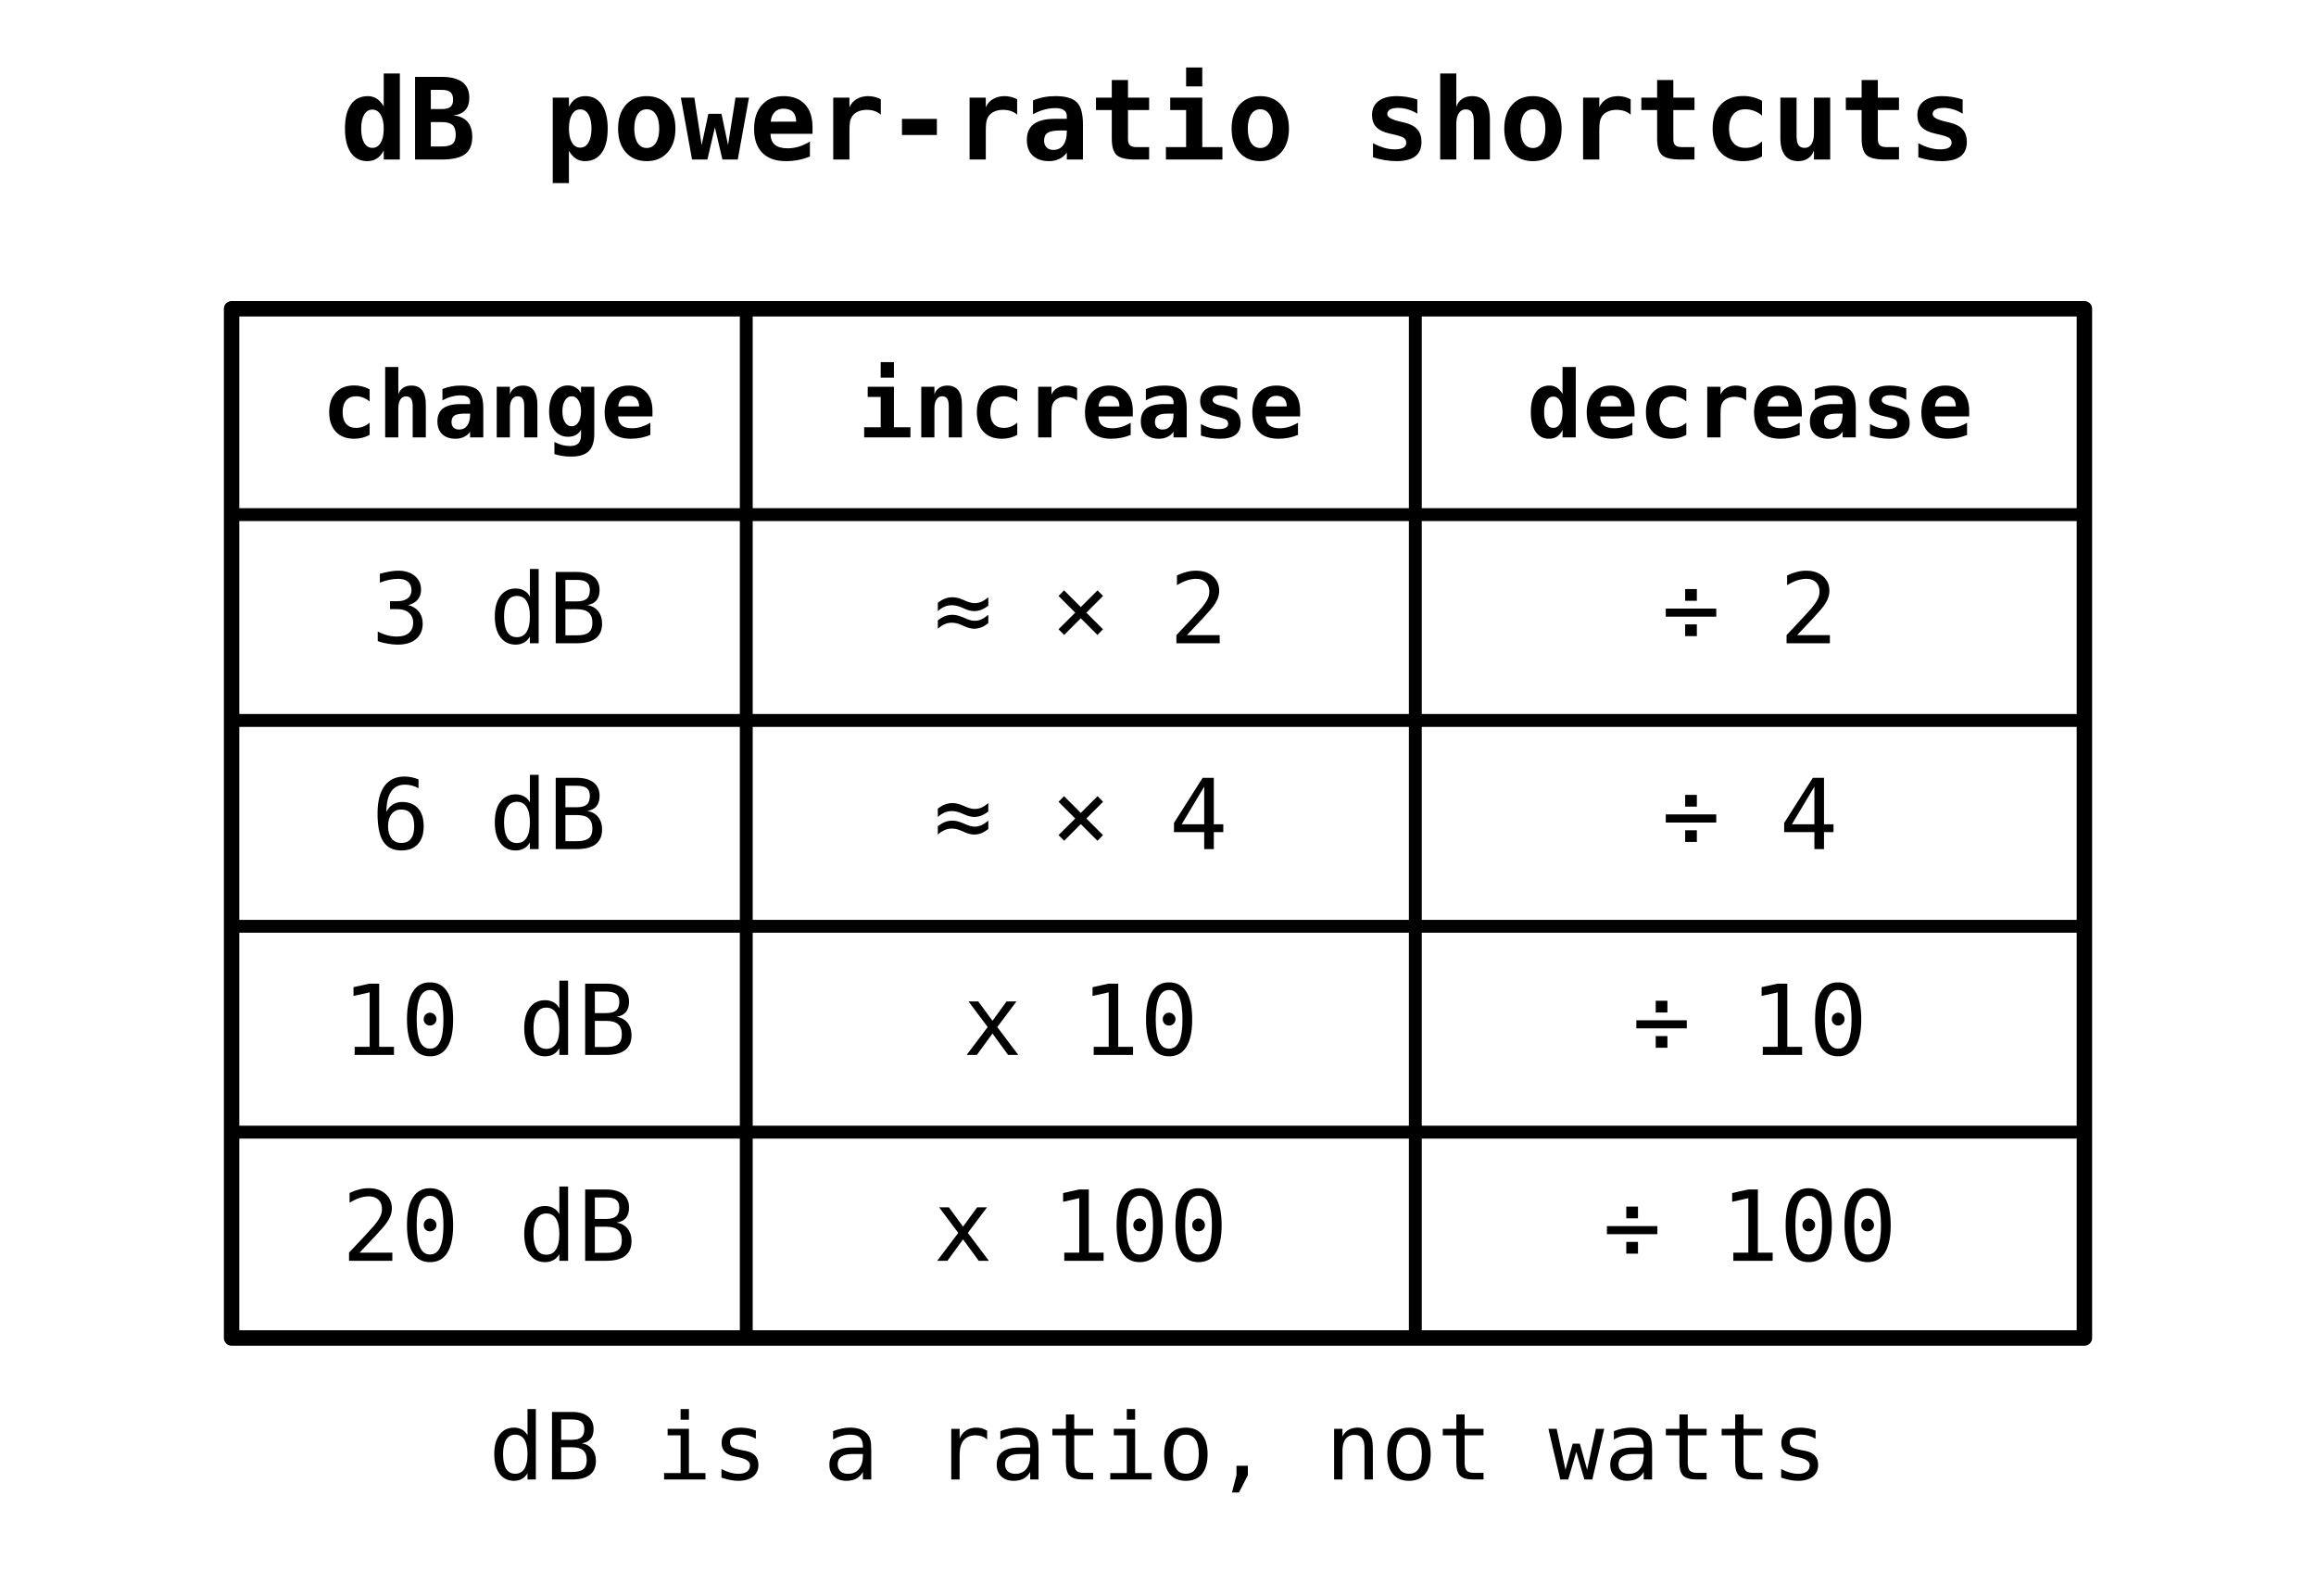
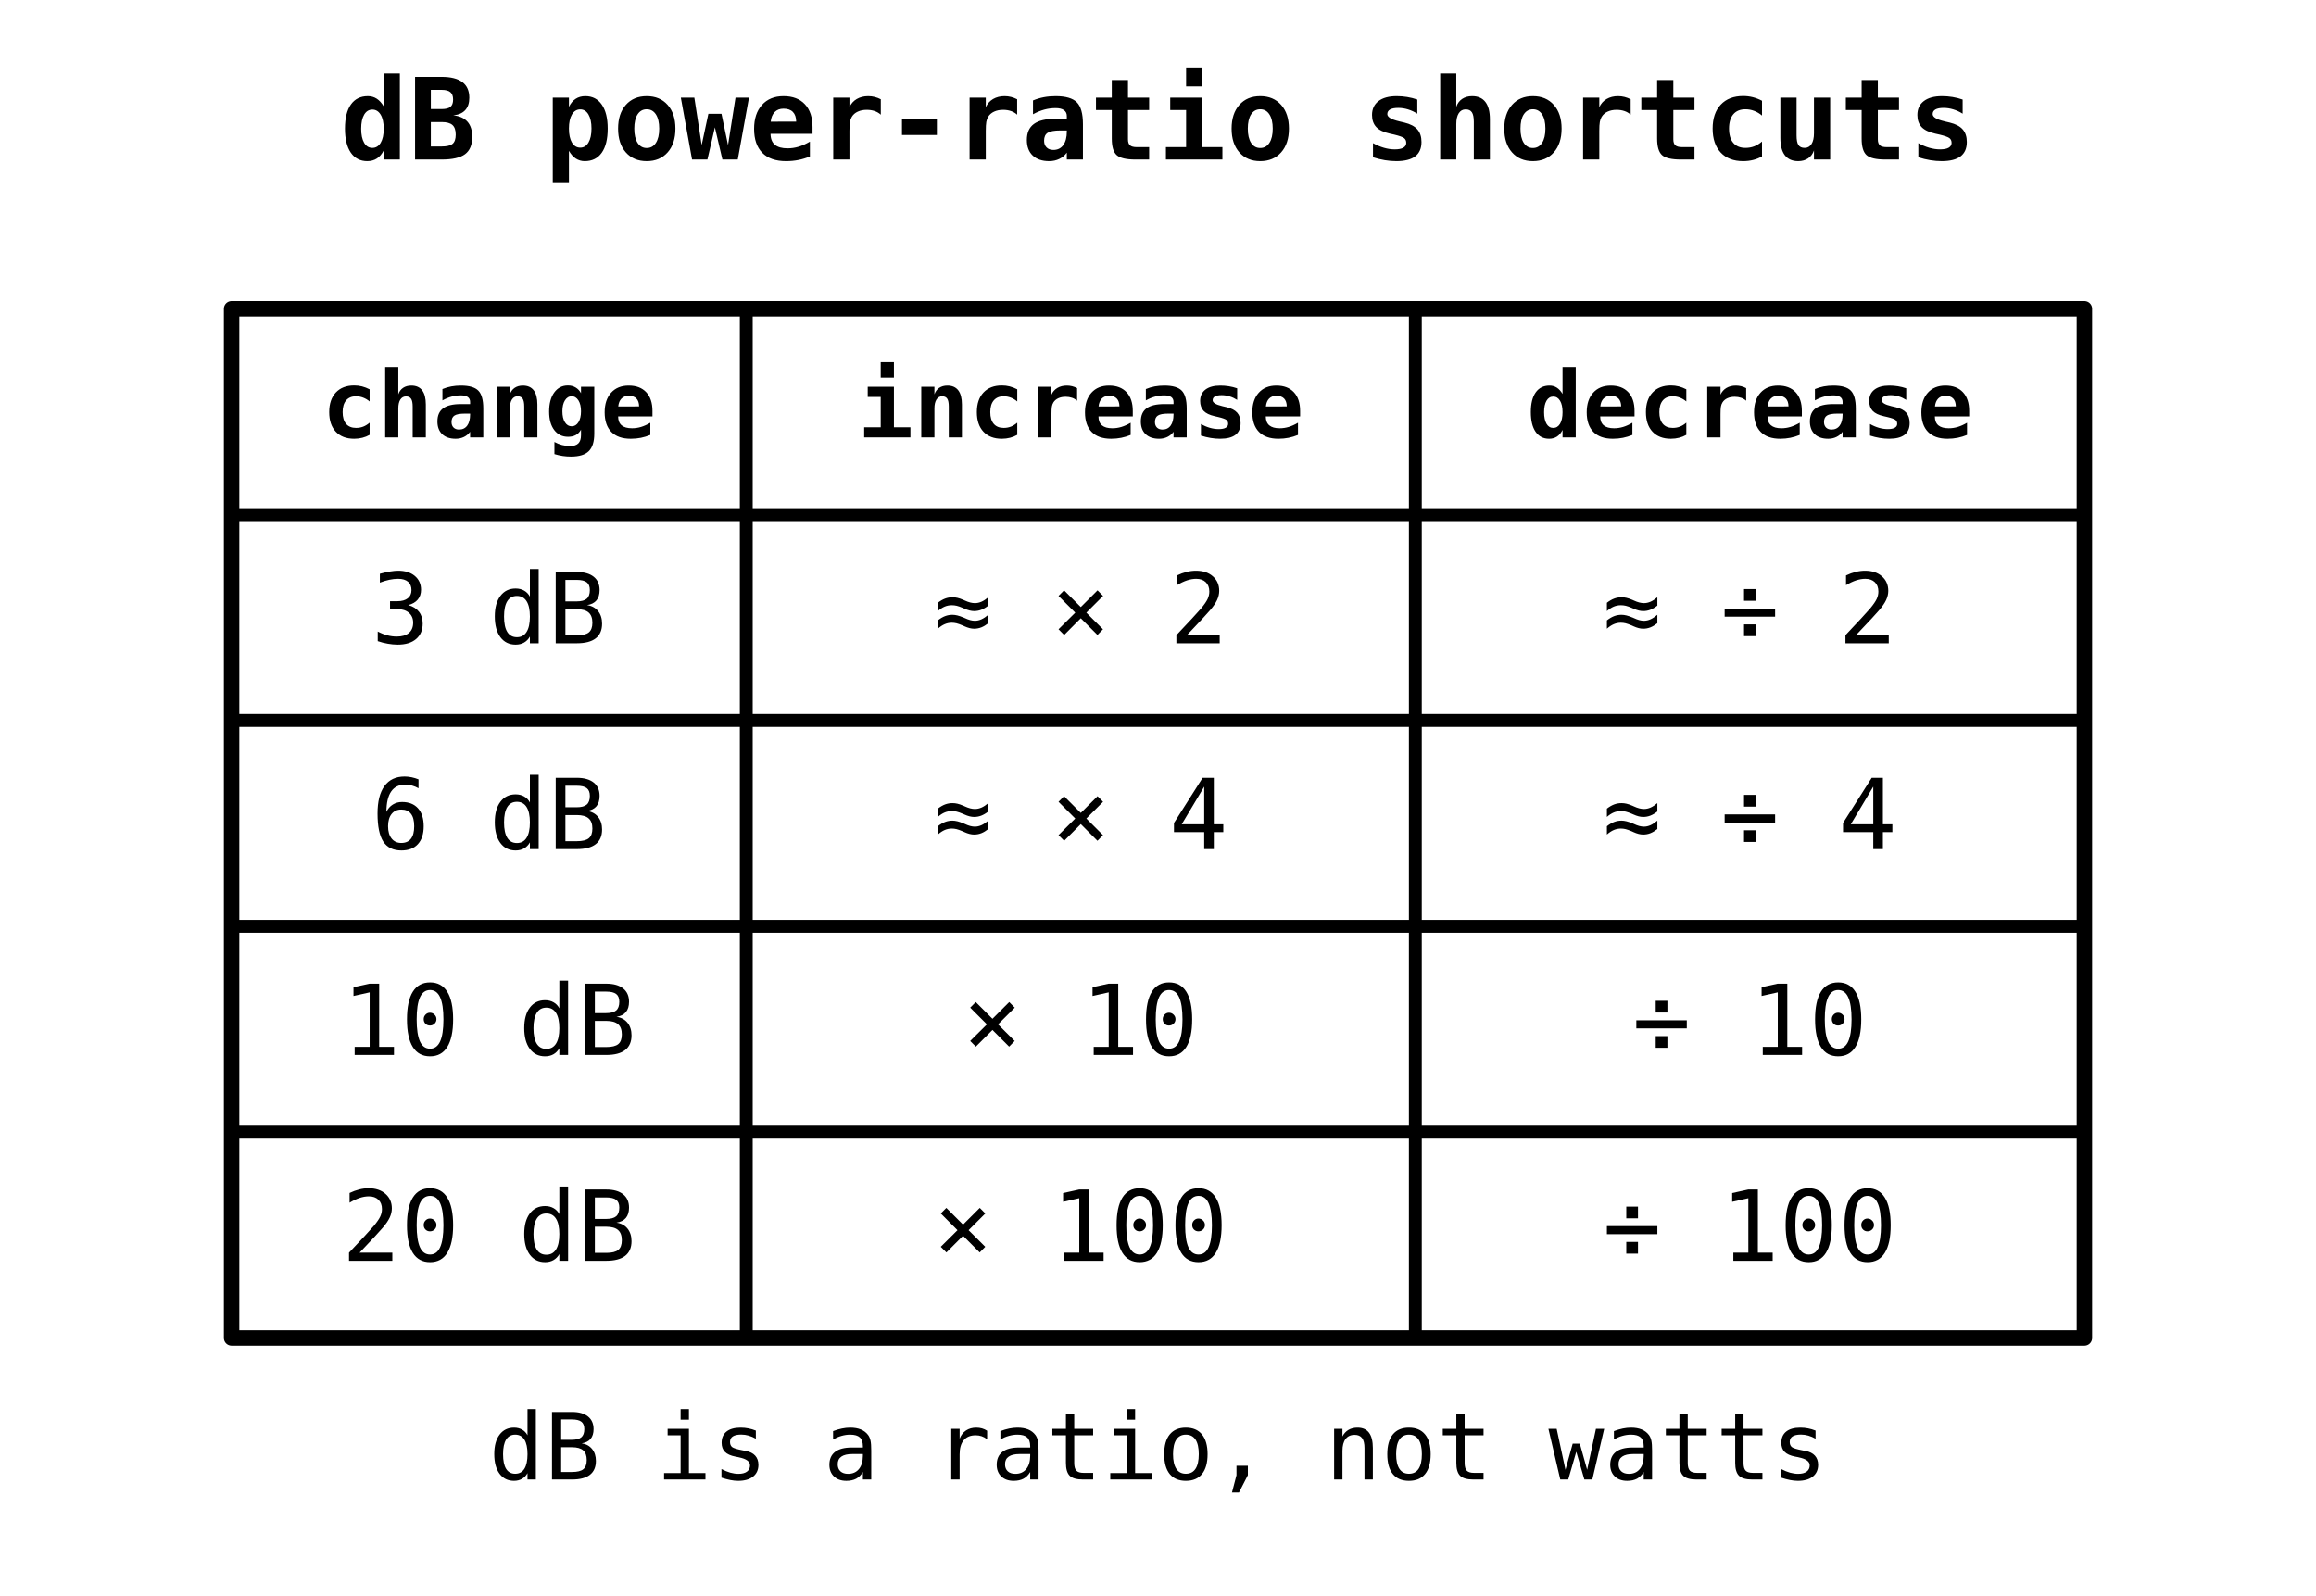
<svg xmlns="http://www.w3.org/2000/svg" id="db-power-ratio-table" viewBox="0 0 900 620" role="img">
  <g fill="none" stroke="currentColor" stroke-linecap="round" stroke-linejoin="round">
    <rect x="90" y="120" width="720" height="400" stroke-width="6" />
    <line x1="290" y1="120" x2="290" y2="520" stroke-width="5" />
    <line x1="550" y1="120" x2="550" y2="520" stroke-width="5" />
    <line x1="90" y1="200" x2="810" y2="200" stroke-width="5" />
    <line x1="90" y1="280" x2="810" y2="280" stroke-width="5" />
    <line x1="90" y1="360" x2="810" y2="360" stroke-width="5" />
    <line x1="90" y1="440" x2="810" y2="440" stroke-width="5" />
  </g>
  <g fill="currentColor" font-family="ui-monospace, SFMono-Regular, Menlo, Consolas, monospace" text-anchor="middle">
    <text x="450" y="62" font-size="44" font-weight="700">dB power-ratio shortcuts</text>
    <text x="190" y="170" font-size="36" font-weight="700">change</text>
    <text x="420" y="170" font-size="36" font-weight="700">increase</text>
    <text x="680" y="170" font-size="36" font-weight="700">decrease</text>
    <text x="190" y="250" font-size="38">3 dB</text>
    <text x="420" y="250" font-size="38">≈ × 2</text>
-     <text x="680" y="250" font-size="38">÷ 2</text>
+     <text x="680" y="250" font-size="38">≈ ÷ 2</text>
    <text x="190" y="330" font-size="38">6 dB</text>
    <text x="420" y="330" font-size="38">≈ × 4</text>
-     <text x="680" y="330" font-size="38">÷ 4</text>
+     <text x="680" y="330" font-size="38">≈ ÷ 4</text>
    <text x="190" y="410" font-size="38">10 dB</text>
-     <text x="420" y="410" font-size="38">x 10</text>
+     <text x="420" y="410" font-size="38">× 10</text>
    <text x="680" y="410" font-size="38">÷ 10</text>
    <text x="190" y="490" font-size="38">20 dB</text>
-     <text x="420" y="490" font-size="38">x 100</text>
+     <text x="420" y="490" font-size="38">× 100</text>
    <text x="680" y="490" font-size="38">÷ 100</text>
    <text x="450" y="575" font-size="36">dB is a ratio, not watts</text>
  </g>
</svg>
